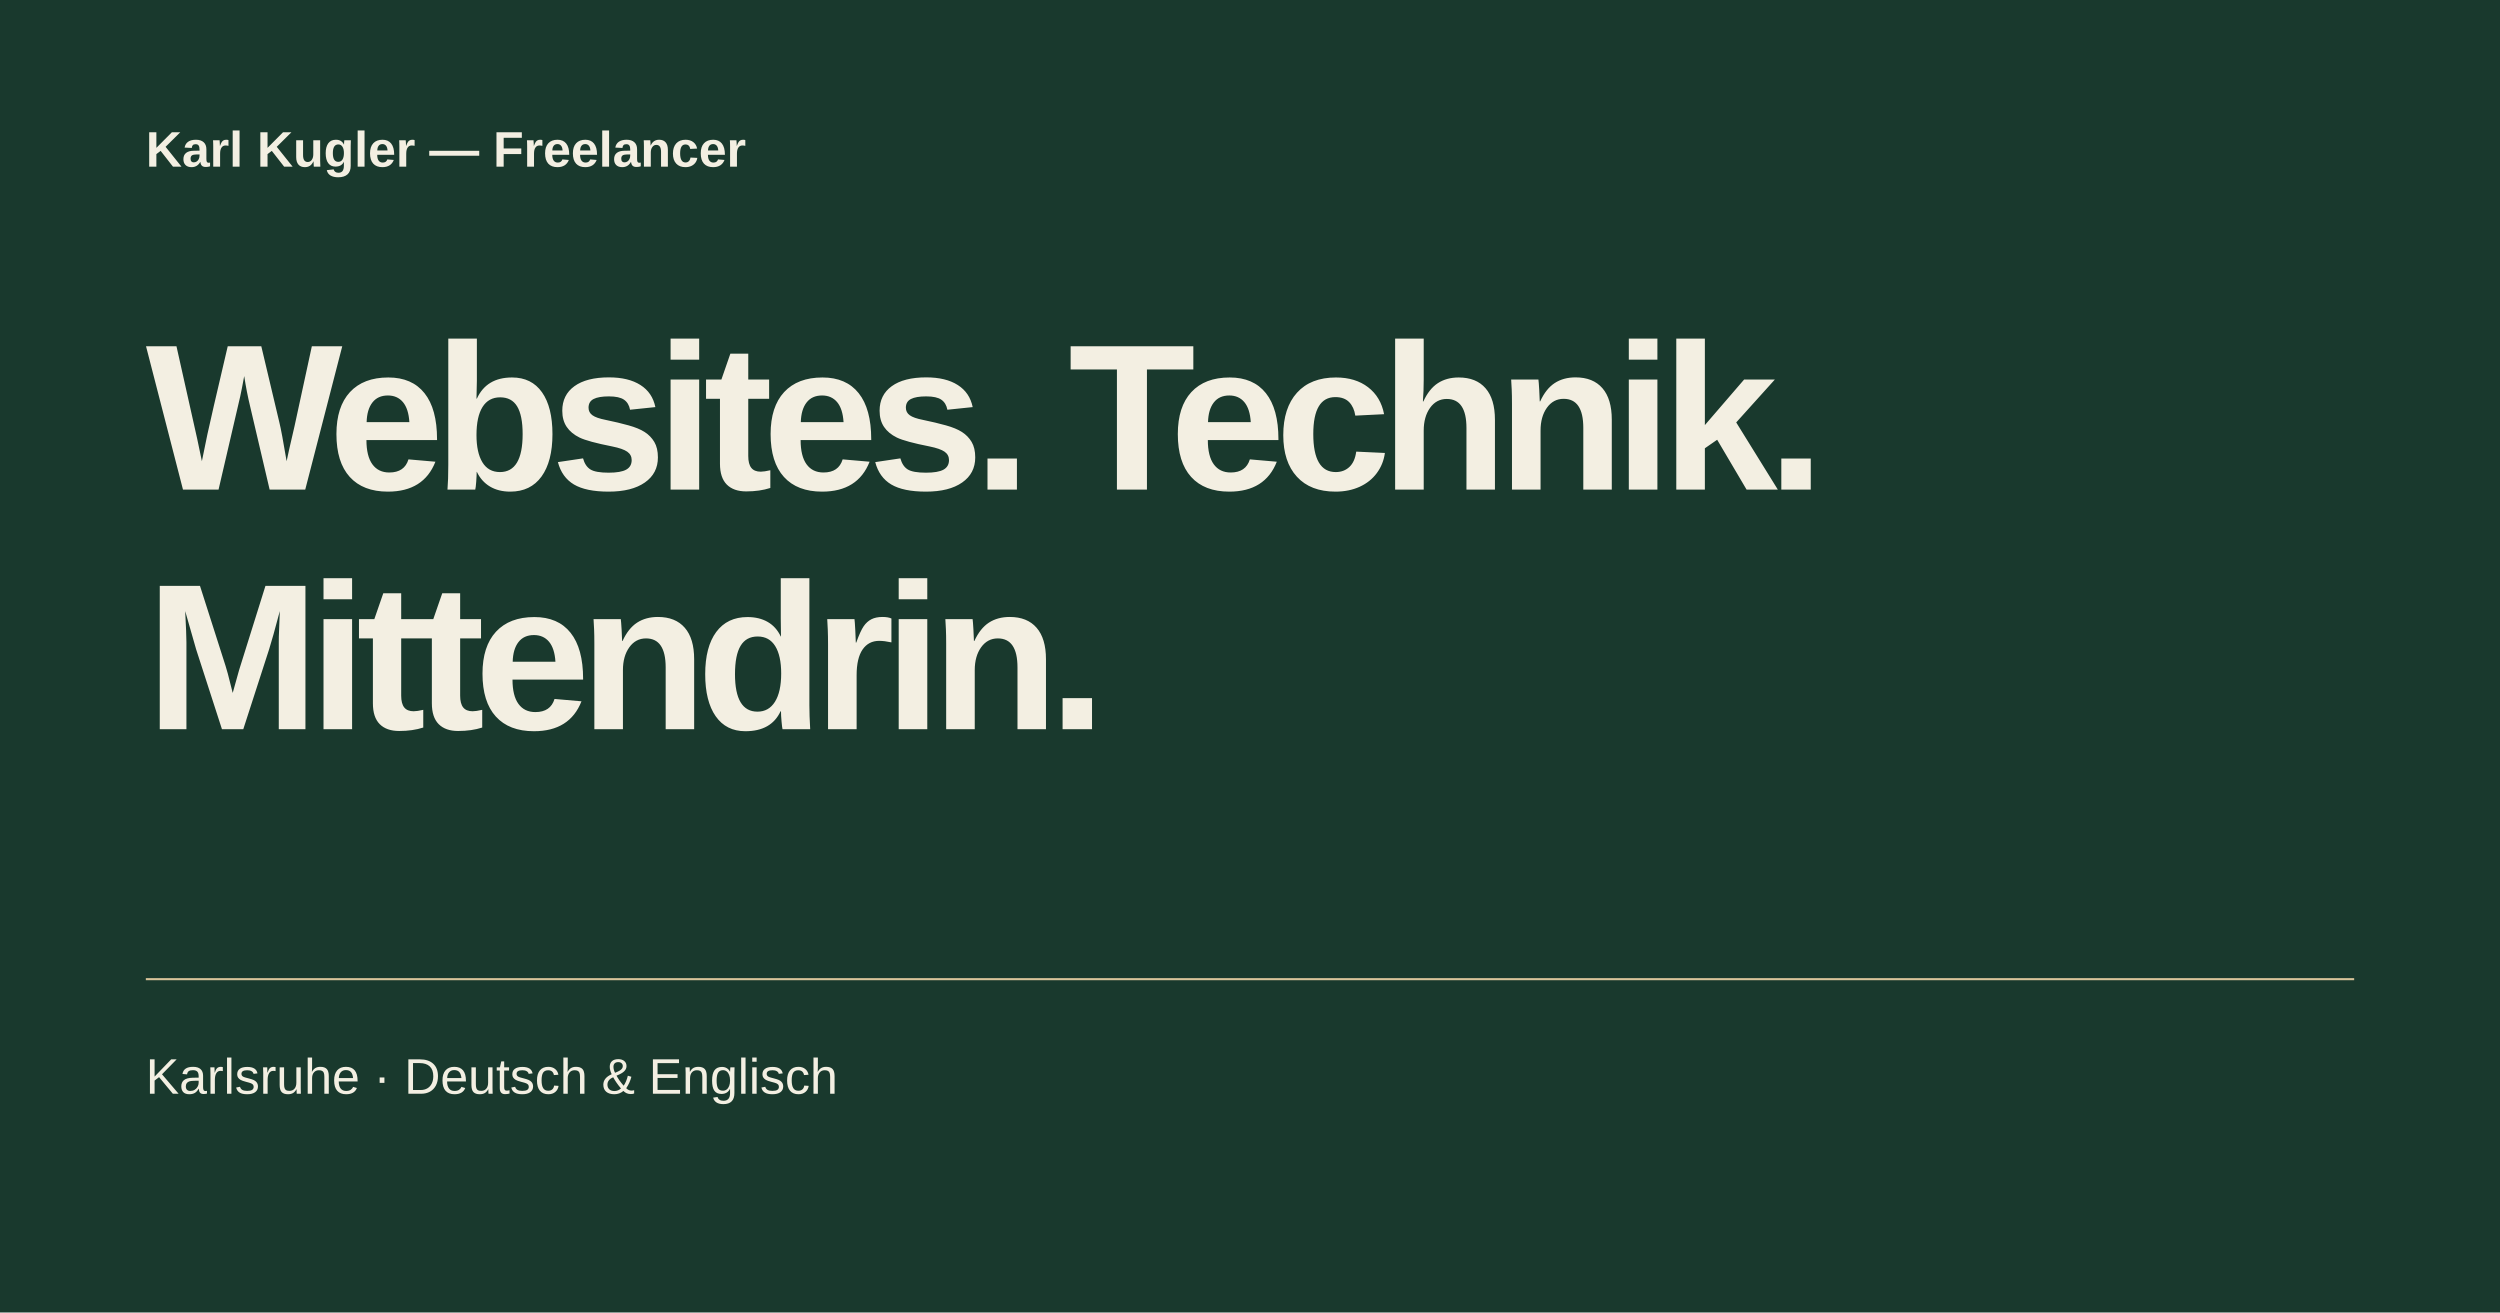
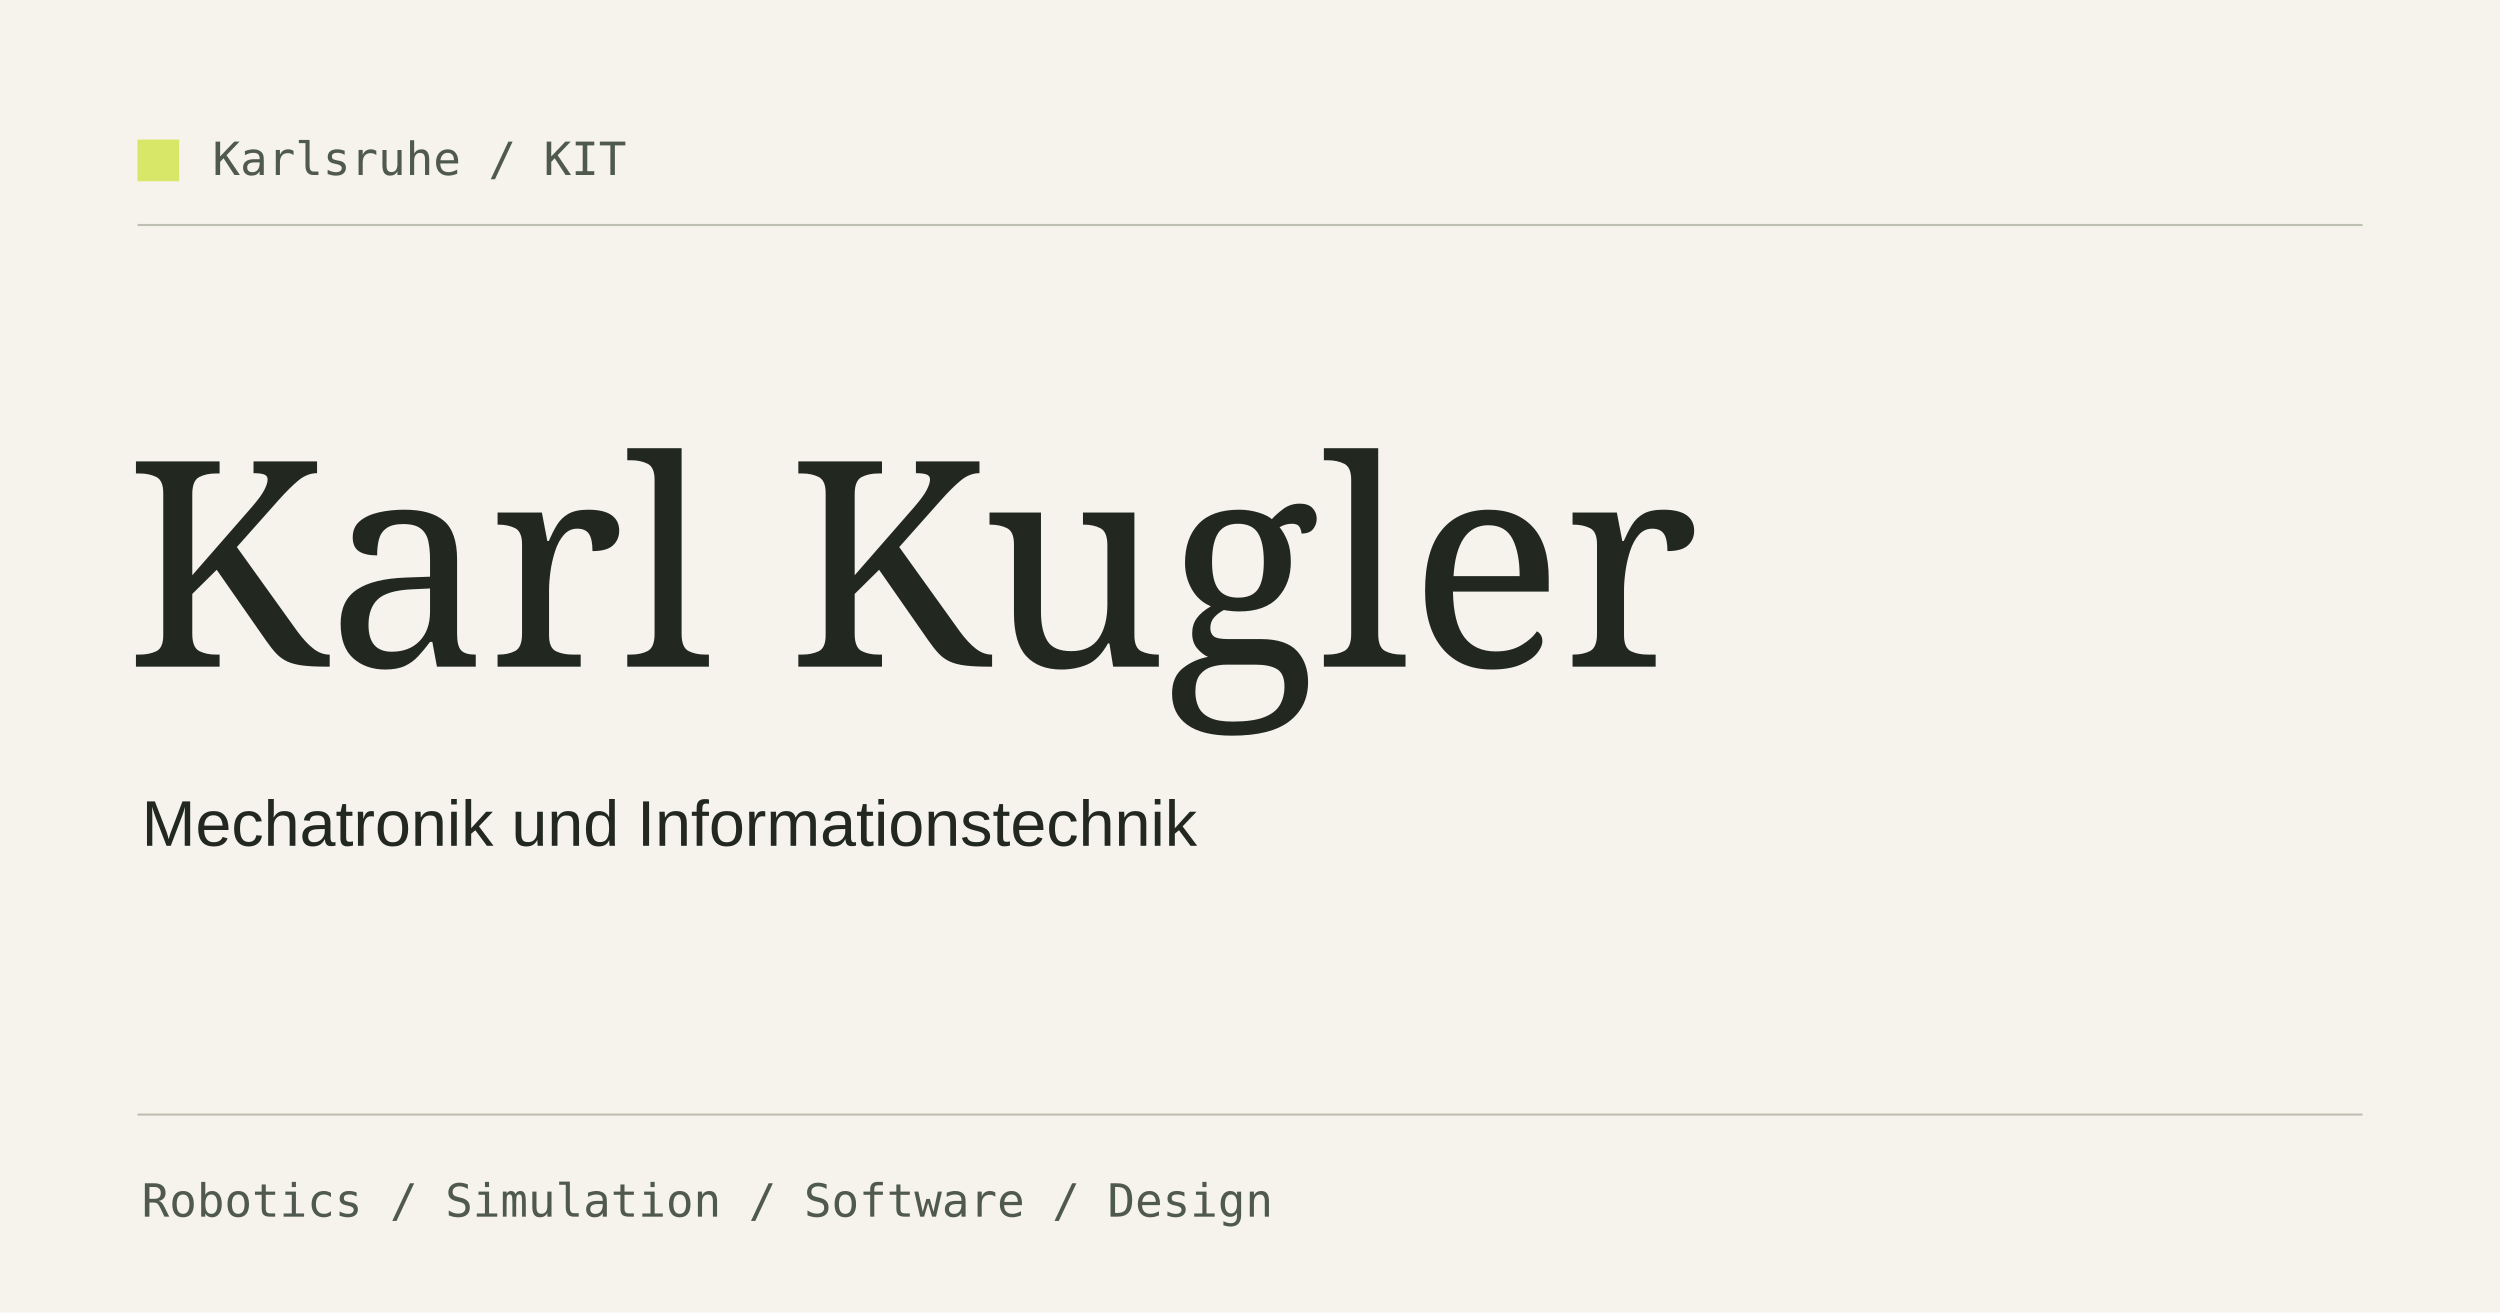
<svg xmlns="http://www.w3.org/2000/svg" width="1200" height="630" viewBox="0 0 1200 630">
-   <rect width="1200" height="630" fill="#19392d" />
-   <g fill="#f3efe2" font-family="Arial,sans-serif">
-     <text x="70" y="80" font-size="24" font-weight="700">Karl Kugler — Freelancer</text>
-     <text x="70" y="235" font-size="100" font-weight="700" letter-spacing="-5">Websites. Technik.</text>
-     <text x="70" y="350" font-size="100" font-weight="700" letter-spacing="-5">Mittendrin.</text>
-     <text x="70" y="525" font-size="24">Karlsruhe · Deutsch &amp; Englisch</text>
-   </g>
-   <path d="M70 470h1060" stroke="#d7c39a" />
+   <path fill="#f5f3eb" d="M0 0h1200v630H0z" />
+   <path fill="#d9e768" d="M66 67h20v20H66z" />
+   <path stroke="#bdbfb2" d="M66 108h1068M66 535h1068" />
+   <text fill="#50594e" x="102" y="84" font-family="monospace" font-size="22">Karlsruhe / KIT</text>
+   <text fill="#222820" x="60" y="320" font-family="Georgia,serif" font-size="138">Karl Kugler</text>
+   <text fill="#222820" x="68" y="406" font-family="Arial,sans-serif" font-size="31">Mechatronik und Informationstechnik</text>
+   <text fill="#50594e" x="68" y="584" font-family="monospace" font-size="22">Robotics / Simulation / Software / Design</text>
</svg>
